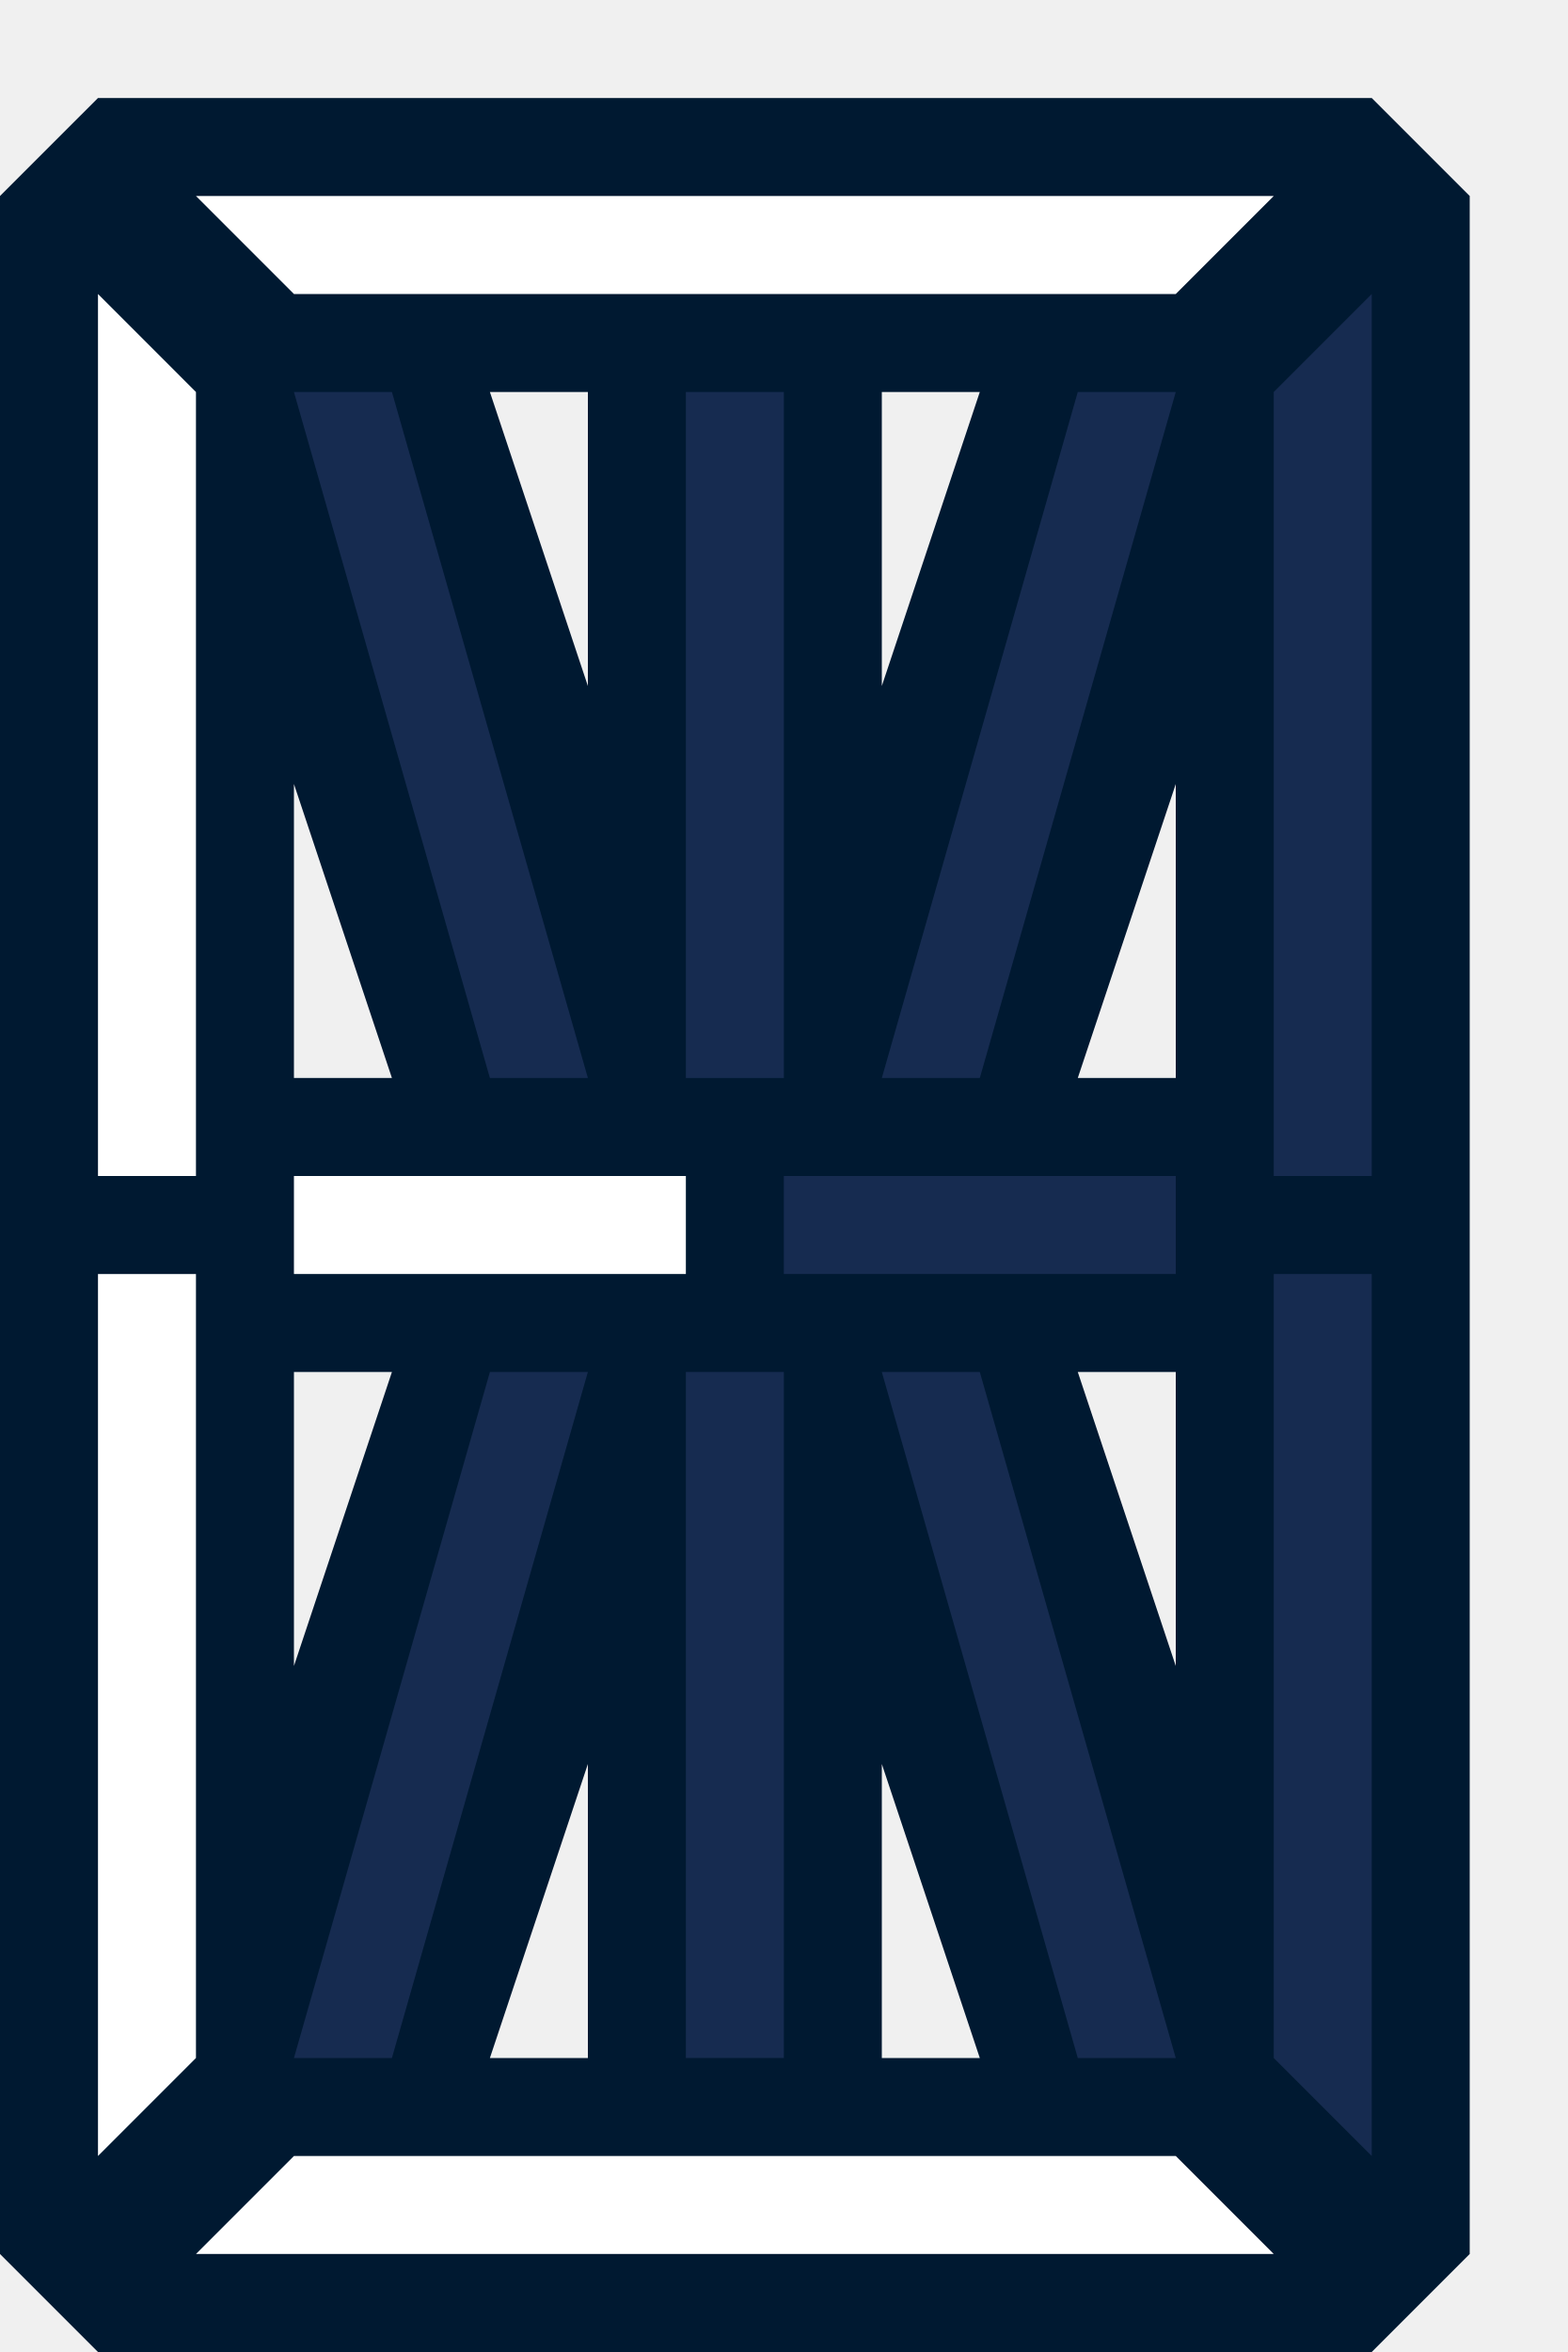
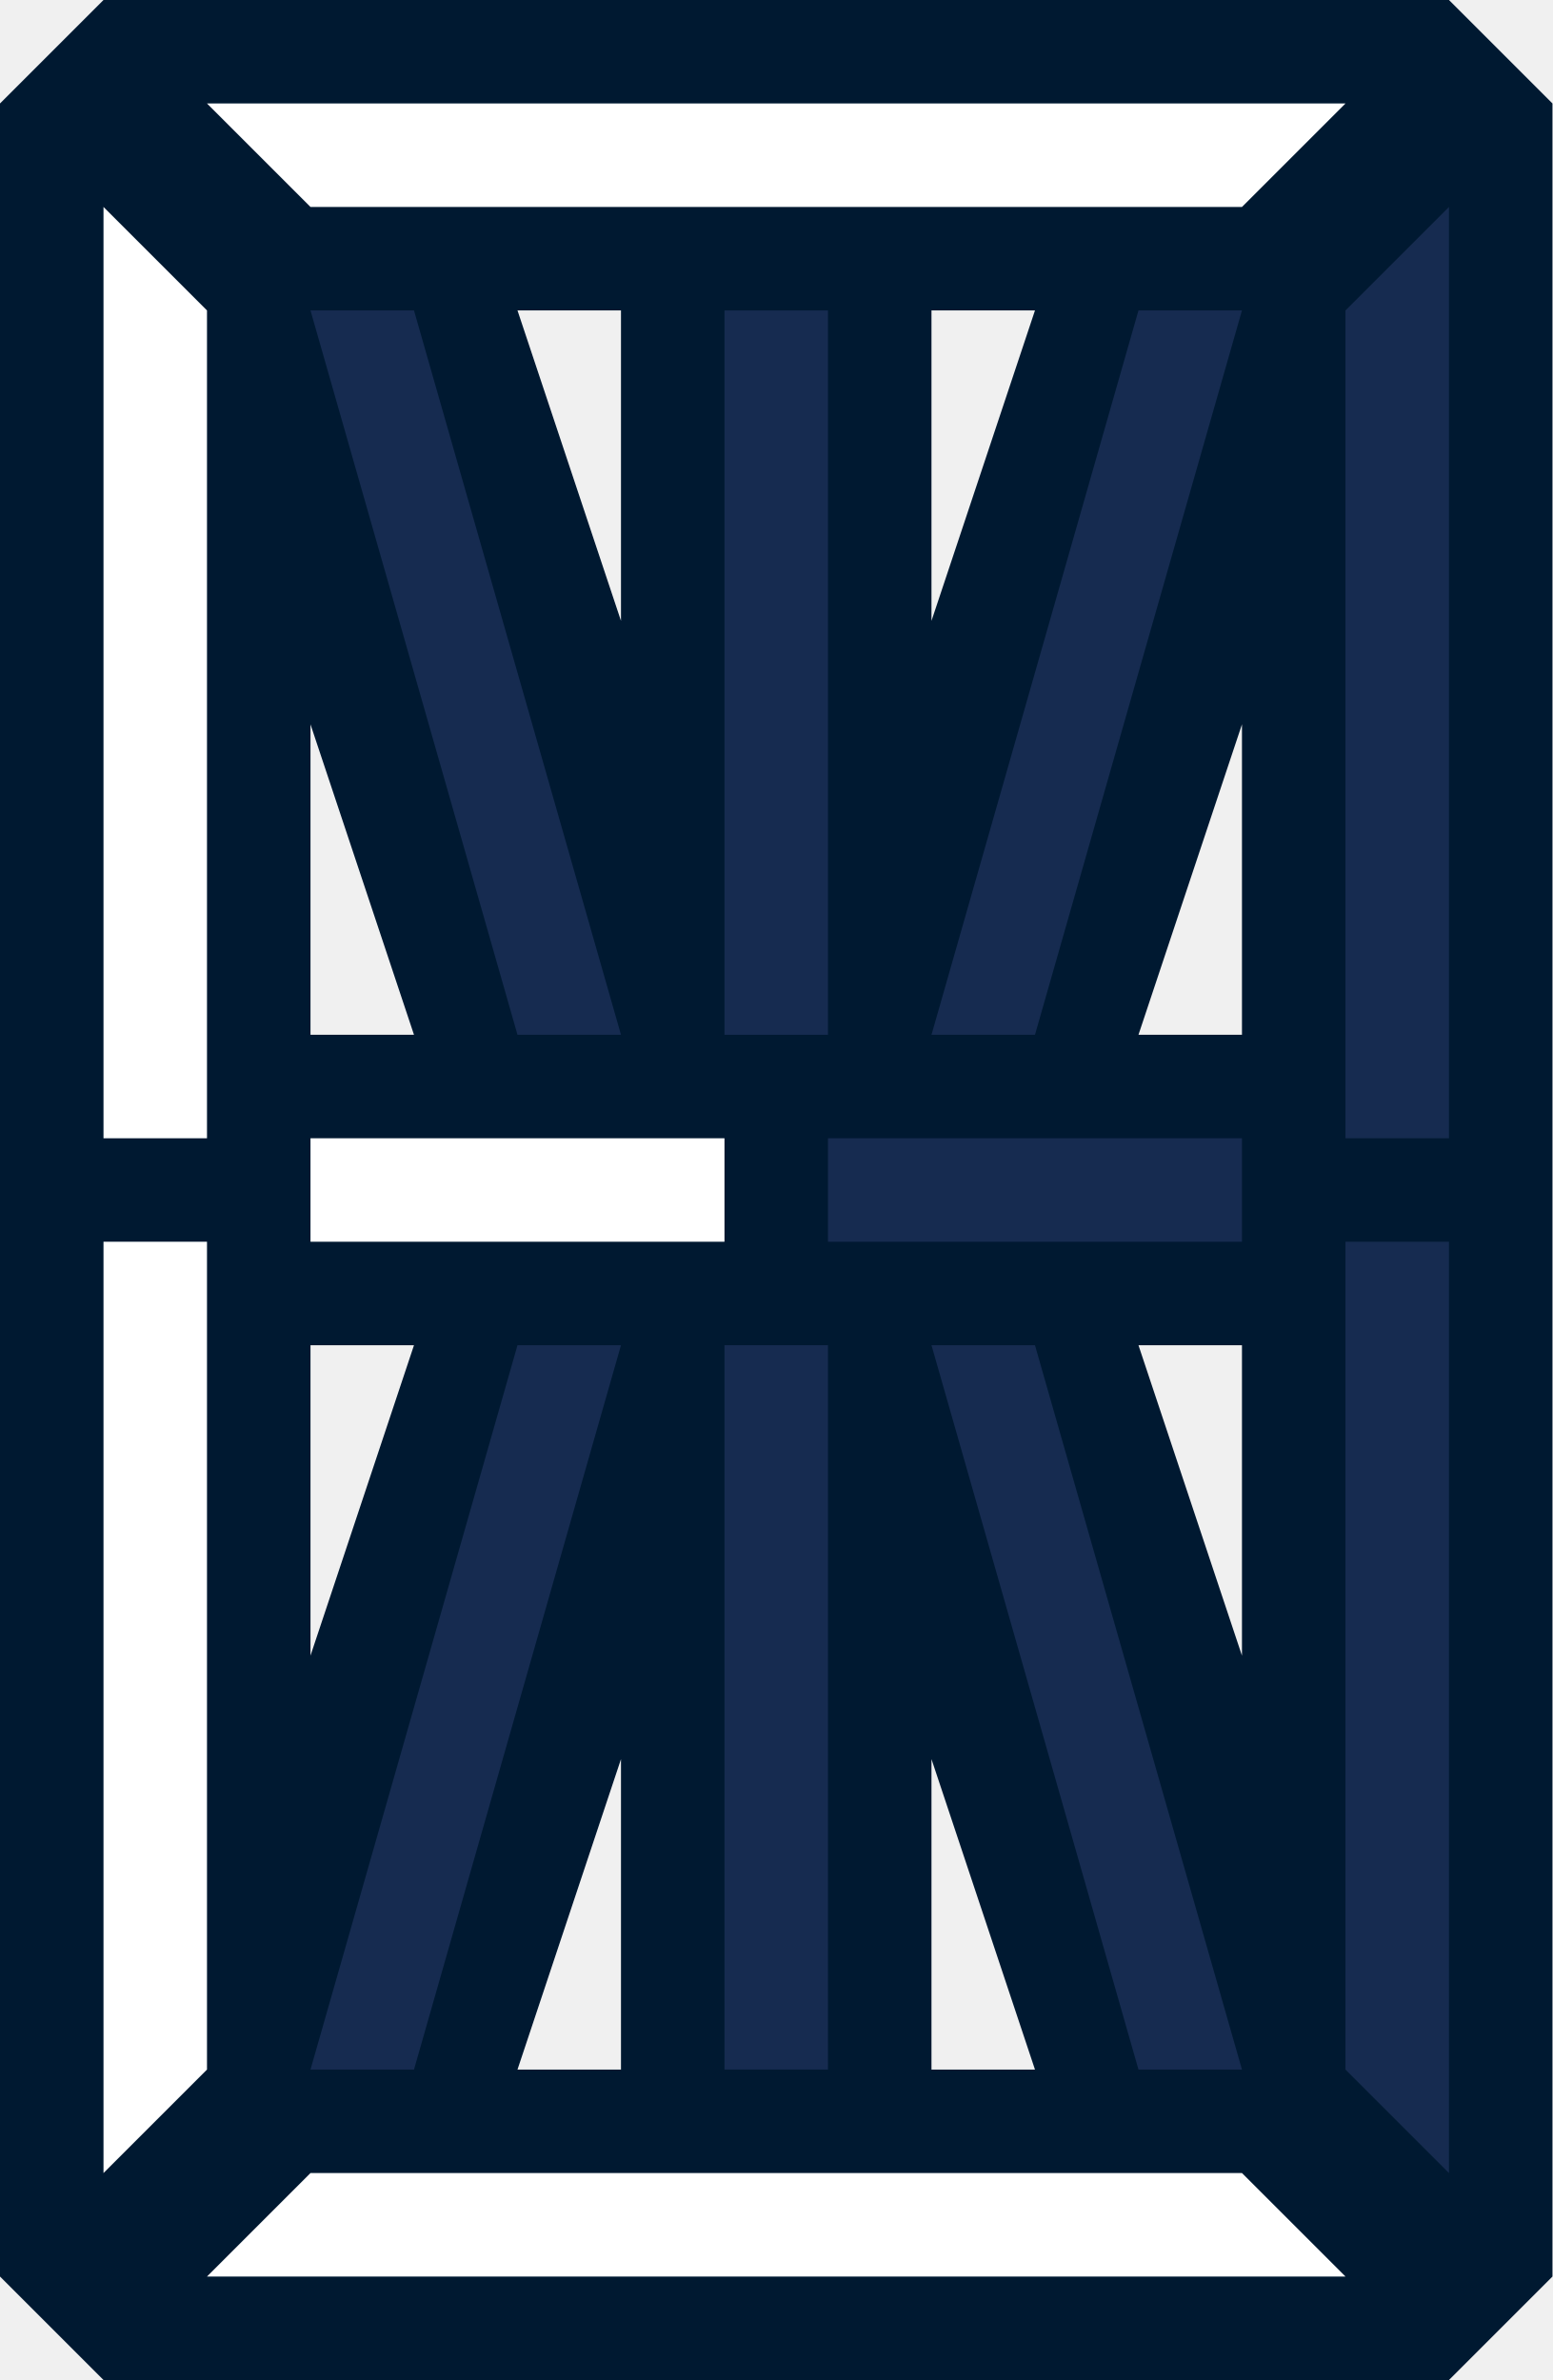
- <svg xmlns="http://www.w3.org/2000/svg" width="16" height="24" viewBox="0 0 16 24" version="1.1" id="svg8">
+ <svg xmlns="http://www.w3.org/2000/svg" width="15" height="23" viewBox="0 0 15 23" version="1.1" id="svg8">
  <defs id="defs2" />
-   <path style="fill:#001931;fill-opacity:1;stroke:none;stroke-opacity:1" d="M 1,1 0,2 v 21 l 1,1 h 13 l 1,-1 V 2 L 14,1 Z m 4,3 h 1 v 3 z m 4,0 h 1 L 9,7 Z M 3,8 4,11 H 3 Z m 9,0 v 3 h -1 z m -9,6 h 1 l -1,3 z m 8,0 h 1 v 3 z m -5,4 v 3 H 5 Z m 3,0 1,3 H 9 Z" id="path910" />
-   <path style="fill:#ffffff;fill-opacity:1;stroke:none;stroke-opacity:1" d="m 2,2 1,1 h 9 l 1,-1 z" id="path826" />
-   <path style="fill:#ffffff;fill-opacity:1;stroke:none;stroke-opacity:1" d="m 1,3 1,1 v 8 H 1 Z" id="path828" />
-   <rect style="fill:#162b50;fill-opacity:1;stroke:none;stroke-width:1;stroke-opacity:1" id="rect836" width="1" height="7" x="7" y="4" />
-   <rect style="fill:#ffffff;fill-opacity:1;stroke:none;stroke-width:1;stroke-opacity:1" id="rect838" width="4" height="1" x="3" y="12" />
-   <path style="fill:#162b50;fill-opacity:1;stroke:none;stroke-opacity:1" d="m 9,11 2,-7 h 1 l -2,7 z" id="path840" />
-   <path style="fill:#ffffff;fill-opacity:1;stroke:none;stroke-opacity:1" d="m 2,13 v 8 l -1,1 v -9 z" id="path844" />
-   <path style="fill:#ffffff;fill-opacity:1;stroke:none;stroke-opacity:1" d="m 2,23 1,-1 h 9 l 1,1 z" id="path846" />
-   <path style="fill:#162b50;fill-opacity:1;stroke:none;stroke-opacity:1" d="m 13,21 1,1 v -9 h -1 z" id="path856" />
-   <path style="fill:#162b50;fill-opacity:1;stroke:none;stroke-opacity:1" d="M 13,12 V 4 l 1,-1 v 9 z" id="path858" />
-   <rect style="fill:#162b50;fill-opacity:1;stroke:none;stroke-width:1;stroke-opacity:1" id="rect860" width="4" height="1" x="8" y="12" />
-   <rect style="fill:#162b50;fill-opacity:1;stroke:none;stroke-width:1;stroke-opacity:1" id="rect836-3" width="1" height="7" x="7" y="14" />
-   <path style="fill:#162b50;fill-opacity:1;stroke:none;stroke-opacity:1" d="M 6,11 4,4 H 3 l 2,7 z" id="path840-6" />
-   <path style="fill:#162b50;fill-opacity:1;stroke:none;stroke-opacity:1" d="m 9,14 2,7 h 1 l -2,-7 z" id="path840-7" />
-   <path style="fill:#162b50;fill-opacity:1;stroke:none;stroke-opacity:1" d="M 6,14 4,21 H 3 l 2,-7 z" id="path840-6-5" />
+   <path style="fill:#001931;fill-opacity:1;stroke:none;stroke-opacity:1" d="M 1,0 0,1 v 21 l 1,1 h 13 l 1,-1 V 1 L 14,0 Z m 4,3 h 1 v 3 z m 4,0 h 1 L 9,6 Z M 3,7 4,10 H 3 Z m 9,0 v 3 h -1 z m -9,6 h 1 l -1,3 z m 8,0 h 1 v 3 z m -5,4 v 3 H 5 Z m 3,0 1,3 H 9 Z" id="path910" />
+   <path style="fill:#ffffff;fill-opacity:1;stroke:none;stroke-opacity:1" d="m 2,1 1,1 h 9 l 1,-1 z" id="path826" />
+   <path style="fill:#ffffff;fill-opacity:1;stroke:none;stroke-opacity:1" d="m 1,2 1,1 v 8 H 1 Z" id="path828" />
+   <rect style="fill:#162b50;fill-opacity:1;stroke:none;stroke-width:1;stroke-opacity:1" id="rect836" width="1" height="7" x="7" y="3" />
+   <rect style="fill:#ffffff;fill-opacity:1;stroke:none;stroke-width:1;stroke-opacity:1" id="rect838" width="4" height="1" x="3" y="11" />
+   <path style="fill:#162b50;fill-opacity:1;stroke:none;stroke-opacity:1" d="m 9,10 2,-7 h 1 l -2,7 z" id="path840" />
+   <path style="fill:#ffffff;fill-opacity:1;stroke:none;stroke-opacity:1" d="m 2,12 v 8 l -1,1 v -9 z" id="path844" />
+   <path style="fill:#ffffff;fill-opacity:1;stroke:none;stroke-opacity:1" d="m 2,22 1,-1 h 9 l 1,1 z" id="path846" />
+   <path style="fill:#162b50;fill-opacity:1;stroke:none;stroke-opacity:1" d="m 13,20 1,1 v -9 h -1 z" id="path856" />
+   <path style="fill:#162b50;fill-opacity:1;stroke:none;stroke-opacity:1" d="M 13,11 V 3 l 1,-1 v 9 z" id="path858" />
+   <rect style="fill:#162b50;fill-opacity:1;stroke:none;stroke-width:1;stroke-opacity:1" id="rect860" width="4" height="1" x="8" y="11" />
+   <rect style="fill:#162b50;fill-opacity:1;stroke:none;stroke-width:1;stroke-opacity:1" id="rect836-3" width="1" height="7" x="7" y="13" />
+   <path style="fill:#162b50;fill-opacity:1;stroke:none;stroke-opacity:1" d="M 6,10 4,3 H 3 l 2,7 z" id="path840-6" />
+   <path style="fill:#162b50;fill-opacity:1;stroke:none;stroke-opacity:1" d="m 9,13 2,7 h 1 l -2,-7 z" id="path840-7" />
+   <path style="fill:#162b50;fill-opacity:1;stroke:none;stroke-opacity:1" d="M 6,13 4,20 H 3 l 2,-7 z" id="path840-6-5" />
</svg>
